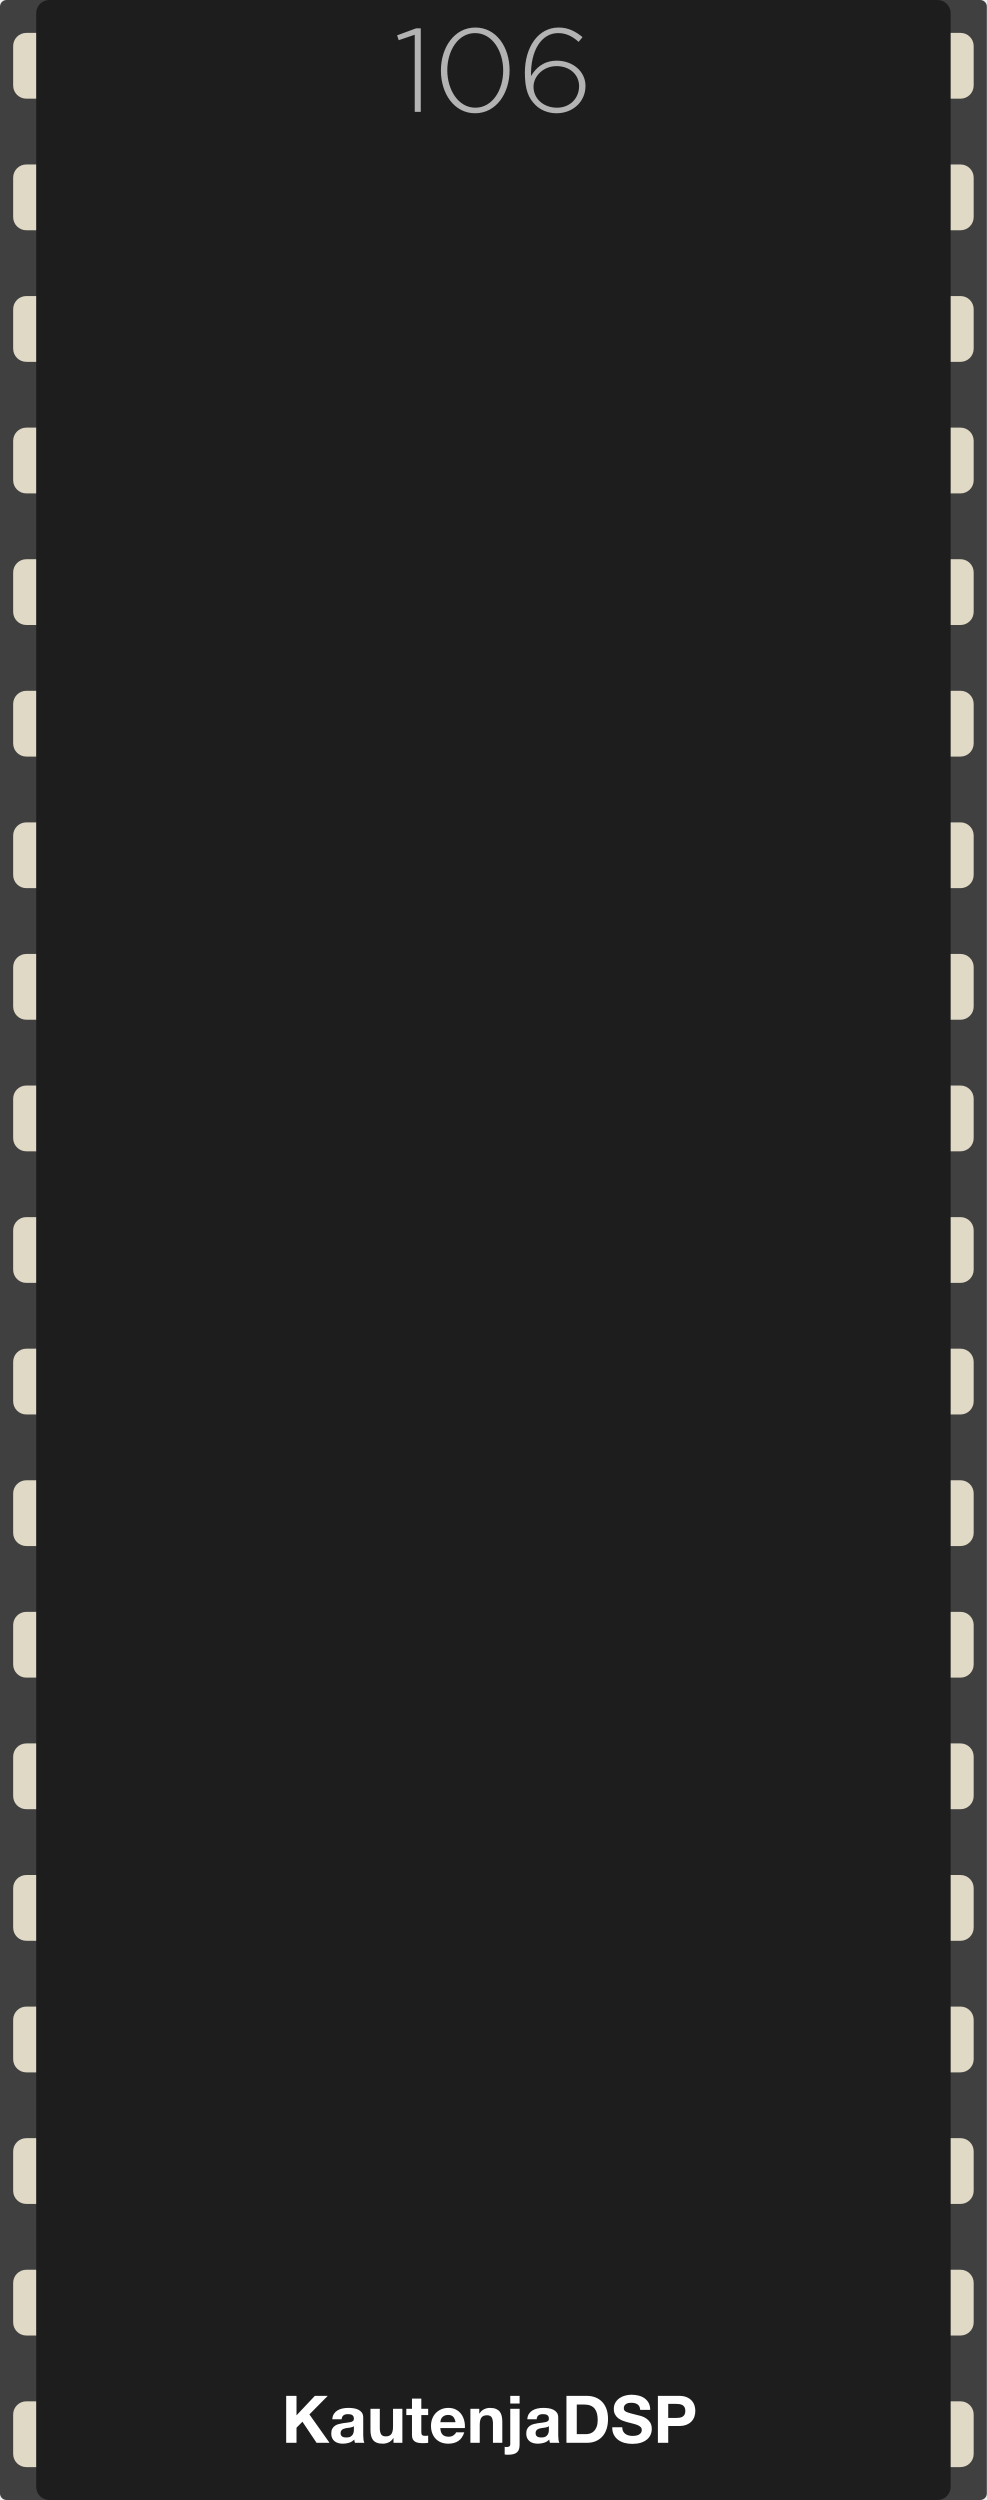
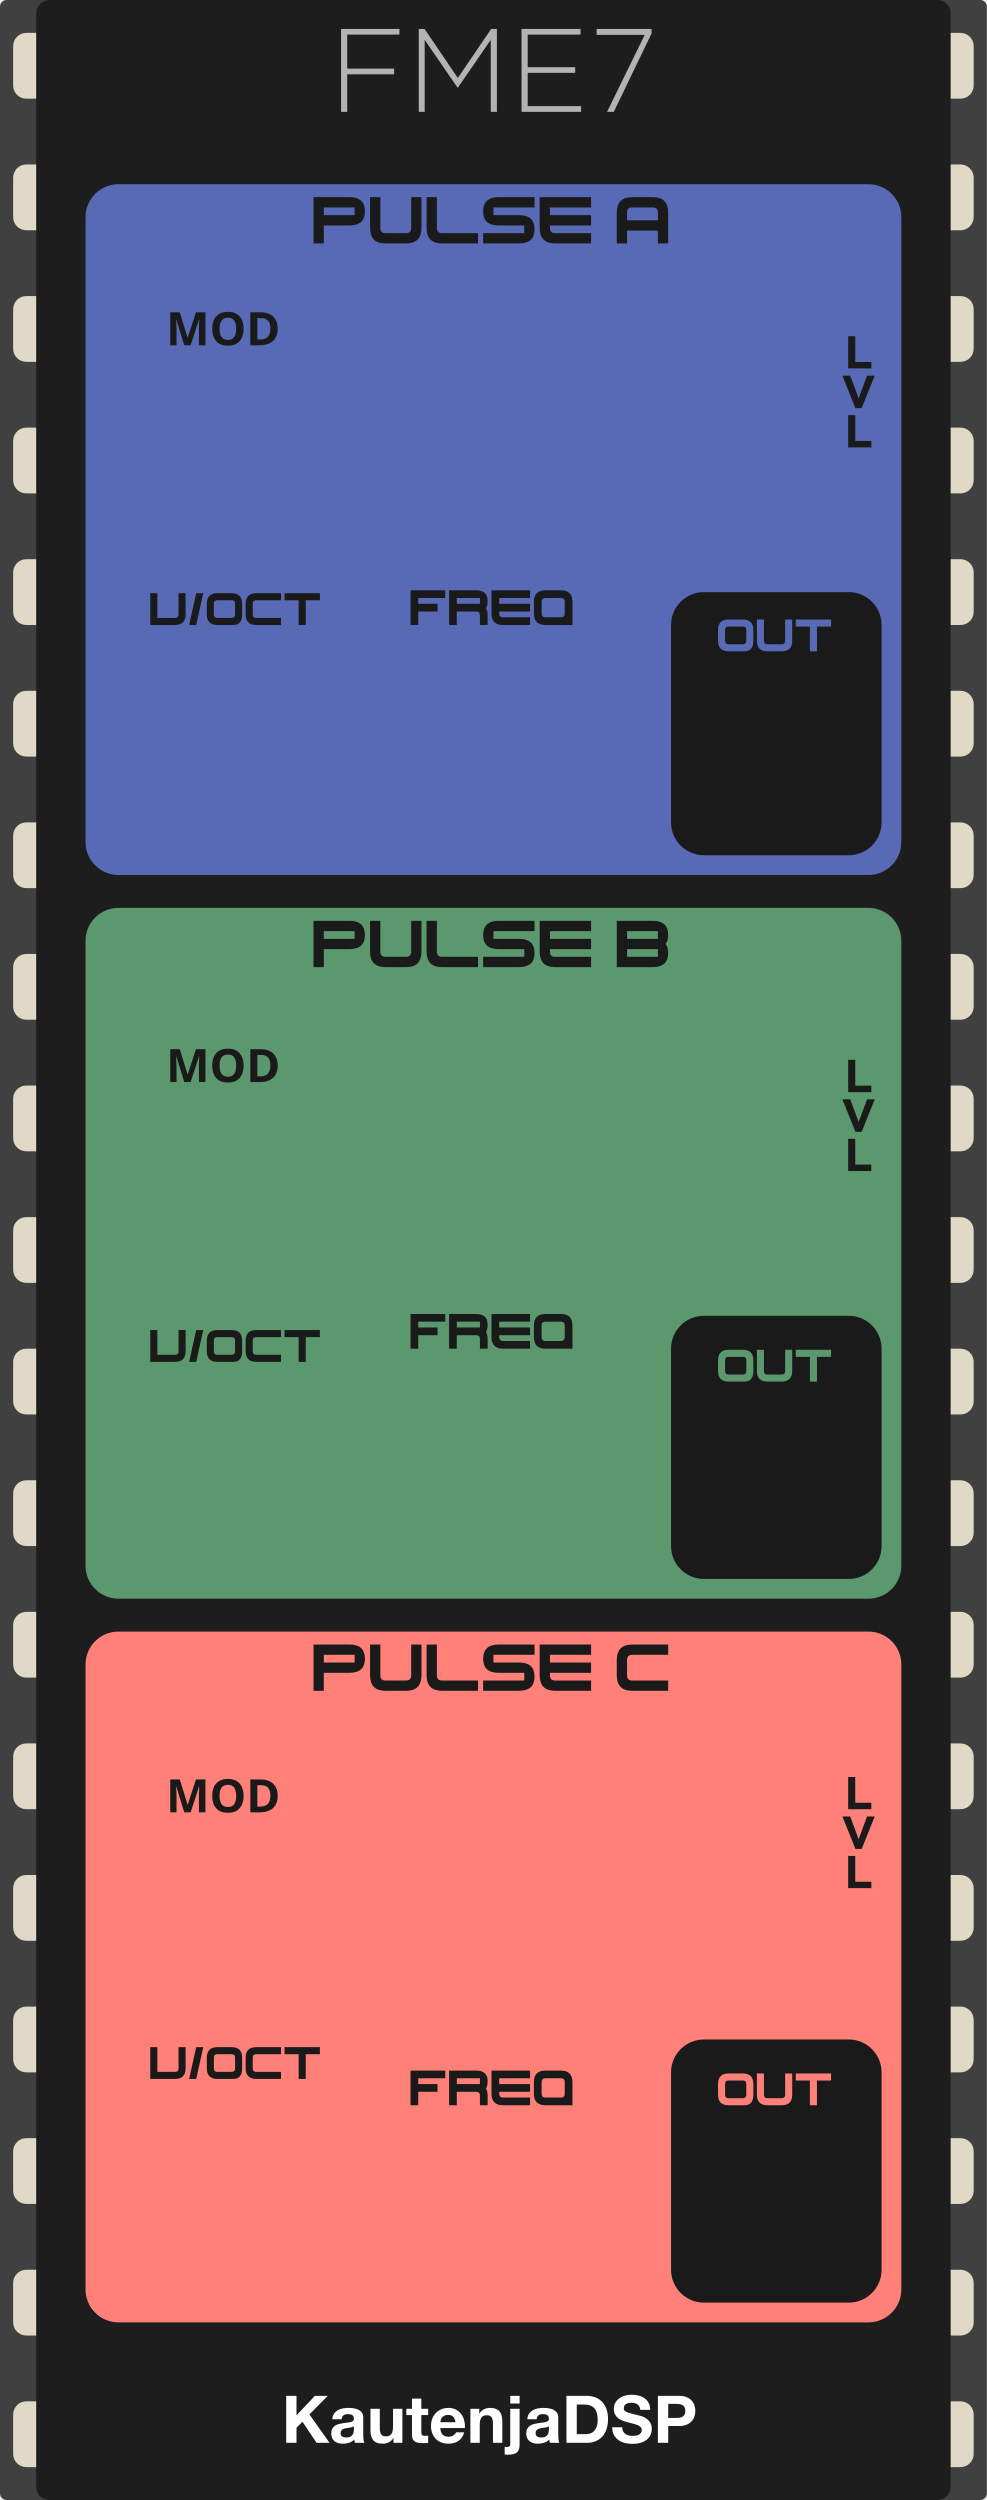
<svg xmlns="http://www.w3.org/2000/svg" width="150px" height="380px" viewBox="0 0 150 380" version="1.1">
-   <g id="106" stroke="none" stroke-width="1" fill="none" fill-rule="evenodd">
+   <g id="FME7" stroke="none" stroke-width="1" fill="none" fill-rule="evenodd">
    <g id="bg">
      <g id="ChipModule">
        <rect id="Background" fill="#404040" fill-rule="nonzero" x="0" y="0" width="150" height="380" rx="1" />
        <g id="Chip" transform="translate(0.5, 0)" fill-rule="evenodd">
          <g id="leads" stroke-width="1" transform="translate(1.5, 5)" fill="#E0D9C5">
            <rect id="Rectangle" x="0" y="0" width="146" height="10" rx="2" />
            <rect id="Rectangle-Copy" x="0" y="20" width="146" height="10" rx="2" />
            <rect id="Rectangle-Copy-3" x="0" y="40" width="146" height="10" rx="2" />
            <rect id="Rectangle-Copy-2" x="0" y="60" width="146" height="10" rx="2" />
            <rect id="Rectangle-Copy-7" x="0" y="140" width="146" height="10" rx="2" />
            <rect id="Rectangle-Copy-6" x="0" y="80" width="146" height="10" rx="2" />
            <rect id="Rectangle-Copy-5" x="0" y="100" width="146" height="10" rx="2" />
            <rect id="Rectangle-Copy-4" x="0" y="120" width="146" height="10" rx="2" />
            <rect id="Rectangle-Copy-15" x="0" y="160" width="146" height="10" rx="2" />
            <rect id="Rectangle-Copy-14" x="0" y="180" width="146" height="10" rx="2" />
            <rect id="Rectangle-Copy-13" x="0" y="200" width="146" height="10" rx="2" />
            <rect id="Rectangle-Copy-12" x="0" y="220" width="146" height="10" rx="2" />
            <rect id="Rectangle-Copy-11" x="0" y="300" width="146" height="10" rx="2" />
            <rect id="Rectangle-Copy-10" x="0" y="240" width="146" height="10" rx="2" />
            <rect id="Rectangle-Copy-9" x="0" y="260" width="146" height="10" rx="2" />
            <rect id="Rectangle-Copy-8" x="0" y="280" width="146" height="10" rx="2" />
            <rect id="Rectangle-Copy-18" x="0" y="320" width="146" height="10" rx="2" />
            <rect id="Rectangle-Copy-17" x="0" y="340" width="146" height="10" rx="2" />
            <rect id="Rectangle-Copy-16" x="0" y="360" width="146" height="10" rx="2" />
          </g>
          <rect id="cover" fill="#1D1D1D" x="5" y="0" width="139" height="380" rx="2" />
        </g>
        <g id="KautenjaDSP/bottom/white" transform="translate(43.5, 364)" fill="#FFFFFF" fill-rule="evenodd" stroke-width="1">
          <g id="Group-3">
            <path d="M-2.13162821e-14,0.17 L-2.13162821e-14,7.31 L1.57,7.31 L1.57,5.01 L2.47,4.1 L4.62,7.31 L6.59,7.31 L3.53,2.99 L6.32,0.17 L4.36,0.17 L1.57,3.13 L1.57,0.17 L-2.13162821e-14,0.17 Z M7.01,3.73 C7.03,3.397 7.113,3.12 7.26,2.9 C7.407,2.68 7.593,2.503 7.82,2.37 C8.047,2.237 8.302,2.142 8.585,2.085 C8.868,2.028 9.153,2 9.44,2 C9.7,2 9.963,2.018 10.23,2.055 C10.497,2.092 10.74,2.163 10.96,2.27 C11.18,2.377 11.36,2.525 11.5,2.715 C11.64,2.905 11.71,3.157 11.71,3.47 L11.71,6.16 C11.71,6.393 11.723,6.617 11.75,6.83 C11.777,7.043 11.823,7.203 11.89,7.31 L10.45,7.31 C10.423,7.23 10.402,7.148 10.385,7.065 C10.368,6.982 10.357,6.897 10.35,6.81 C10.123,7.043 9.857,7.207 9.55,7.3 C9.243,7.393 8.93,7.44 8.61,7.44 C8.363,7.44 8.133,7.41 7.92,7.35 C7.707,7.29 7.52,7.197 7.36,7.07 C7.2,6.943 7.075,6.783 6.985,6.59 C6.895,6.397 6.85,6.167 6.85,5.9 C6.85,5.607 6.902,5.365 7.005,5.175 C7.108,4.985 7.242,4.833 7.405,4.72 C7.568,4.607 7.755,4.522 7.965,4.465 C8.175,4.408 8.387,4.363 8.6,4.33 L8.918,4.285 L8.918,4.285 L9.23,4.25 C9.437,4.23 9.62,4.2 9.78,4.16 C9.94,4.12 10.067,4.062 10.16,3.985 C10.253,3.908 10.297,3.797 10.29,3.65 C10.29,3.497 10.265,3.375 10.215,3.285 C10.165,3.195 10.098,3.125 10.015,3.075 C9.932,3.025 9.835,2.992 9.725,2.975 C9.615,2.958 9.497,2.95 9.37,2.95 C9.09,2.95 8.87,3.01 8.71,3.13 C8.55,3.25 8.457,3.45 8.43,3.73 L7.01,3.73 Z M10.29,4.78 C10.23,4.833 10.155,4.875 10.065,4.905 C9.975,4.935 9.878,4.96 9.775,4.98 L9.616,5.008 L9.616,5.008 L9.45,5.03 C9.337,5.043 9.223,5.06 9.11,5.08 C9.003,5.1 8.898,5.127 8.795,5.16 C8.692,5.193 8.602,5.238 8.525,5.295 C8.448,5.352 8.387,5.423 8.34,5.51 C8.293,5.597 8.27,5.707 8.27,5.84 C8.27,5.967 8.293,6.073 8.34,6.16 C8.387,6.247 8.45,6.315 8.53,6.365 C8.61,6.415 8.703,6.45 8.81,6.47 C8.917,6.49 9.027,6.5 9.14,6.5 C9.42,6.5 9.637,6.453 9.79,6.36 C9.943,6.267 10.057,6.155 10.13,6.025 C10.203,5.895 10.248,5.763 10.265,5.63 L10.287,5.399 C10.289,5.366 10.29,5.337 10.29,5.31 L10.29,4.78 Z M17.66,7.31 L17.66,2.14 L16.24,2.14 L16.24,4.85 C16.24,5.377 16.153,5.755 15.98,5.985 C15.807,6.215 15.527,6.33 15.14,6.33 C14.8,6.33 14.563,6.225 14.43,6.015 C14.297,5.805 14.23,5.487 14.23,5.06 L14.23,2.14 L12.81,2.14 L12.81,5.32 C12.81,5.64 12.838,5.932 12.895,6.195 C12.952,6.458 13.05,6.682 13.19,6.865 C13.33,7.048 13.522,7.19 13.765,7.29 C14.008,7.39 14.32,7.44 14.7,7.44 C15,7.44 15.293,7.373 15.58,7.24 C15.867,7.107 16.1,6.89 16.28,6.59 L16.31,6.59 L16.31,7.31 L17.66,7.31 Z M20.54,2.14 L20.54,0.59 L19.12,0.59 L19.12,2.14 L18.26,2.14 L18.26,3.09 L19.12,3.09 L19.12,6.14 C19.12,6.4 19.163,6.61 19.25,6.77 C19.337,6.93 19.455,7.053 19.605,7.14 C19.755,7.227 19.928,7.285 20.125,7.315 C20.322,7.345 20.53,7.36 20.75,7.36 C20.89,7.36 21.033,7.357 21.18,7.35 C21.327,7.343 21.46,7.33 21.58,7.31 L21.58,6.21 C21.513,6.223 21.443,6.233 21.37,6.24 C21.297,6.247 21.22,6.25 21.14,6.25 C20.9,6.25 20.74,6.21 20.66,6.13 C20.58,6.05 20.54,5.89 20.54,5.65 L20.54,3.09 L21.58,3.09 L21.58,2.14 L20.54,2.14 Z M25.74,4.17 L23.43,4.17 C23.437,4.07 23.458,3.957 23.495,3.83 C23.532,3.703 23.595,3.583 23.685,3.47 C23.775,3.357 23.895,3.262 24.045,3.185 C24.195,3.108 24.383,3.07 24.61,3.07 C24.957,3.07 25.215,3.163 25.385,3.35 C25.555,3.537 25.673,3.81 25.74,4.17 Z M23.43,5.07 L27.16,5.07 C27.187,4.67 27.153,4.287 27.06,3.92 C26.967,3.553 26.815,3.227 26.605,2.94 C26.395,2.653 26.127,2.425 25.8,2.255 C25.473,2.085 25.09,2 24.65,2 C24.257,2 23.898,2.07 23.575,2.21 C23.252,2.35 22.973,2.542 22.74,2.785 C22.507,3.028 22.327,3.317 22.2,3.65 C22.073,3.983 22.01,4.343 22.01,4.73 C22.01,5.13 22.072,5.497 22.195,5.83 C22.318,6.163 22.493,6.45 22.72,6.69 C22.947,6.93 23.223,7.115 23.55,7.245 C23.877,7.375 24.243,7.44 24.65,7.44 C25.237,7.44 25.737,7.307 26.15,7.04 C26.563,6.773 26.87,6.33 27.07,5.71 L25.82,5.71 C25.773,5.87 25.647,6.022 25.44,6.165 C25.233,6.308 24.987,6.38 24.7,6.38 C24.3,6.38 23.993,6.277 23.78,6.07 C23.567,5.863 23.45,5.53 23.43,5.07 Z M28,2.14 L28,7.31 L29.42,7.31 L29.42,4.6 C29.42,4.073 29.507,3.695 29.68,3.465 C29.853,3.235 30.133,3.12 30.52,3.12 C30.86,3.12 31.097,3.225 31.23,3.435 C31.363,3.645 31.43,3.963 31.43,4.39 L31.43,7.31 L32.85,7.31 L32.85,4.13 C32.85,3.81 32.822,3.518 32.765,3.255 C32.708,2.992 32.61,2.768 32.47,2.585 C32.33,2.402 32.138,2.258 31.895,2.155 C31.652,2.052 31.34,2 30.96,2 C30.66,2 30.367,2.068 30.08,2.205 C29.793,2.342 29.56,2.56 29.38,2.86 L29.35,2.86 L29.35,2.14 L28,2.14 Z M35.48,1.34 L35.48,0.17 L34.06,0.17 L34.06,1.34 L35.48,1.34 Z M33.21,7.91 L33.21,9.08 C33.343,9.107 33.493,9.12 33.66,9.12 C34.02,9.12 34.317,9.088 34.55,9.025 C34.783,8.962 34.968,8.865 35.105,8.735 C35.242,8.605 35.338,8.443 35.395,8.25 C35.452,8.057 35.48,7.827 35.48,7.56 L35.48,2.14 L34.06,2.14 L34.06,7.49 C34.06,7.683 34.005,7.808 33.895,7.865 C33.785,7.922 33.657,7.95 33.51,7.95 C33.383,7.95 33.283,7.937 33.21,7.91 Z M36.65,3.73 C36.67,3.397 36.753,3.12 36.9,2.9 C37.047,2.68 37.233,2.503 37.46,2.37 C37.687,2.237 37.942,2.142 38.225,2.085 C38.508,2.028 38.793,2 39.08,2 C39.34,2 39.603,2.018 39.87,2.055 C40.137,2.092 40.38,2.163 40.6,2.27 C40.82,2.377 41,2.525 41.14,2.715 C41.28,2.905 41.35,3.157 41.35,3.47 L41.35,6.16 C41.35,6.393 41.363,6.617 41.39,6.83 C41.417,7.043 41.463,7.203 41.53,7.31 L40.09,7.31 C40.063,7.23 40.042,7.148 40.025,7.065 C40.008,6.982 39.997,6.897 39.99,6.81 C39.763,7.043 39.497,7.207 39.19,7.3 C38.883,7.393 38.57,7.44 38.25,7.44 C38.003,7.44 37.773,7.41 37.56,7.35 C37.347,7.29 37.16,7.197 37,7.07 C36.84,6.943 36.715,6.783 36.625,6.59 C36.535,6.397 36.49,6.167 36.49,5.9 C36.49,5.607 36.542,5.365 36.645,5.175 C36.748,4.985 36.882,4.833 37.045,4.72 C37.208,4.607 37.395,4.522 37.605,4.465 C37.815,4.408 38.027,4.363 38.24,4.33 C38.453,4.297 38.663,4.27 38.87,4.25 C39.077,4.23 39.26,4.2 39.42,4.16 C39.58,4.12 39.707,4.062 39.8,3.985 C39.893,3.908 39.937,3.797 39.93,3.65 C39.93,3.497 39.905,3.375 39.855,3.285 C39.805,3.195 39.738,3.125 39.655,3.075 C39.572,3.025 39.475,2.992 39.365,2.975 C39.255,2.958 39.137,2.95 39.01,2.95 C38.73,2.95 38.51,3.01 38.35,3.13 C38.19,3.25 38.097,3.45 38.07,3.73 L36.65,3.73 Z M39.93,4.78 C39.87,4.833 39.795,4.875 39.705,4.905 C39.615,4.935 39.518,4.96 39.415,4.98 L39.256,5.008 L39.256,5.008 L39.09,5.03 C38.977,5.043 38.863,5.06 38.75,5.08 C38.643,5.1 38.538,5.127 38.435,5.16 C38.332,5.193 38.242,5.238 38.165,5.295 C38.088,5.352 38.027,5.423 37.98,5.51 C37.933,5.597 37.91,5.707 37.91,5.84 C37.91,5.967 37.933,6.073 37.98,6.16 C38.027,6.247 38.09,6.315 38.17,6.365 C38.25,6.415 38.343,6.45 38.45,6.47 C38.557,6.49 38.667,6.5 38.78,6.5 C39.06,6.5 39.277,6.453 39.43,6.36 C39.583,6.267 39.697,6.155 39.77,6.025 C39.843,5.895 39.888,5.763 39.905,5.63 L39.927,5.399 C39.929,5.366 39.93,5.337 39.93,5.31 L39.93,4.78 Z M44.17,5.99 L44.17,1.49 L45.29,1.49 C45.677,1.49 46.002,1.545 46.265,1.655 C46.528,1.765 46.74,1.923 46.9,2.13 C47.06,2.337 47.175,2.585 47.245,2.875 C47.315,3.165 47.35,3.49 47.35,3.85 C47.35,4.243 47.3,4.577 47.2,4.85 C47.1,5.123 46.967,5.345 46.8,5.515 C46.633,5.685 46.443,5.807 46.23,5.88 C46.017,5.953 45.797,5.99 45.57,5.99 L44.17,5.99 Z M42.6,0.17 L42.6,7.31 L45.68,7.31 C46.227,7.31 46.702,7.218 47.105,7.035 C47.508,6.852 47.845,6.6 48.115,6.28 C48.385,5.96 48.587,5.58 48.72,5.14 C48.853,4.7 48.92,4.22 48.92,3.7 C48.92,3.107 48.838,2.59 48.675,2.15 C48.512,1.71 48.285,1.343 47.995,1.05 C47.705,0.757 47.362,0.537 46.965,0.39 C46.568,0.243 46.14,0.17 45.68,0.17 L42.6,0.17 Z M51.08,4.94 L49.56,4.94 C49.553,5.38 49.633,5.76 49.8,6.08 C49.967,6.4 50.192,6.663 50.475,6.87 C50.758,7.077 51.085,7.228 51.455,7.325 C51.825,7.422 52.207,7.47 52.6,7.47 C53.087,7.47 53.515,7.413 53.885,7.3 C54.255,7.187 54.565,7.028 54.815,6.825 C55.065,6.622 55.253,6.38 55.38,6.1 C55.507,5.82 55.57,5.517 55.57,5.19 C55.57,4.79 55.485,4.462 55.315,4.205 C55.145,3.948 54.943,3.743 54.71,3.59 C54.477,3.437 54.242,3.325 54.005,3.255 L53.746,3.181 C53.629,3.15 53.53,3.126 53.45,3.11 L52.365,2.83 L52.365,2.83 C52.088,2.757 51.872,2.683 51.715,2.61 C51.558,2.537 51.453,2.457 51.4,2.37 C51.347,2.283 51.32,2.17 51.32,2.03 C51.32,1.877 51.353,1.75 51.42,1.65 C51.487,1.55 51.572,1.467 51.675,1.4 C51.778,1.333 51.893,1.287 52.02,1.26 C52.147,1.233 52.273,1.22 52.4,1.22 C52.593,1.22 52.772,1.237 52.935,1.27 C53.098,1.303 53.243,1.36 53.37,1.44 C53.497,1.52 53.598,1.63 53.675,1.77 C53.752,1.91 53.797,2.087 53.81,2.3 L55.33,2.3 C55.33,1.887 55.252,1.535 55.095,1.245 C54.938,0.955 54.727,0.717 54.46,0.53 C54.193,0.343 53.888,0.208 53.545,0.125 C53.202,0.042 52.843,0 52.47,0 C52.15,0 51.83,0.043 51.51,0.13 C51.19,0.217 50.903,0.35 50.65,0.53 C50.397,0.71 50.192,0.935 50.035,1.205 C49.878,1.475 49.8,1.793 49.8,2.16 C49.8,2.487 49.862,2.765 49.985,2.995 C50.108,3.225 50.27,3.417 50.47,3.57 C50.67,3.723 50.897,3.848 51.15,3.945 C51.319,4.009 51.491,4.067 51.666,4.118 L51.93,4.19 C52.19,4.263 52.447,4.33 52.7,4.39 C52.953,4.45 53.18,4.52 53.38,4.6 C53.58,4.68 53.742,4.78 53.865,4.9 C53.988,5.02 54.05,5.177 54.05,5.37 C54.05,5.55 54.003,5.698 53.91,5.815 C53.817,5.932 53.7,6.023 53.56,6.09 C53.42,6.157 53.27,6.202 53.11,6.225 C52.95,6.248 52.8,6.26 52.66,6.26 C52.453,6.26 52.253,6.235 52.06,6.185 C51.867,6.135 51.698,6.058 51.555,5.955 C51.412,5.852 51.297,5.717 51.21,5.55 C51.123,5.383 51.08,5.18 51.08,4.94 Z" id="KautenjaDSP" fill-rule="nonzero" />
            <path d="M59.72,0.17 C60.167,0.17 60.547,0.235 60.86,0.365 C61.173,0.495 61.428,0.667 61.625,0.88 C61.822,1.093 61.965,1.337 62.055,1.61 C62.145,1.883 62.19,2.167 62.19,2.46 C62.19,2.747 62.145,3.028 62.055,3.305 C61.965,3.582 61.822,3.827 61.625,4.04 C61.428,4.253 61.173,4.425 60.86,4.555 C60.547,4.685 60.167,4.75 59.72,4.75 L58.07,4.75 L58.07,7.31 L56.5,7.31 L56.5,0.17 L59.72,0.17 Z M59.29,1.39 L58.07,1.39 L58.07,3.53 L59.29,3.53 C59.47,3.53 59.643,3.517 59.81,3.49 C59.977,3.463 60.123,3.412 60.25,3.335 C60.377,3.258 60.478,3.15 60.555,3.01 C60.632,2.87 60.67,2.687 60.67,2.46 C60.67,2.233 60.632,2.05 60.555,1.91 C60.478,1.77 60.377,1.662 60.25,1.585 C60.123,1.508 59.977,1.457 59.81,1.43 C59.643,1.403 59.47,1.39 59.29,1.39 L59.29,1.39 Z" id="Combined-Shape" fill-rule="nonzero" />
          </g>
        </g>
      </g>
-       <g id="Header" transform="translate(0.5, 2)" fill="#B3B3B3" fill-rule="nonzero">
-         <path d="M59.857,3.372 L60.109,4.11 L62.539,3.282 L62.539,15 L63.457,15 L63.457,2.31 L62.737,2.31 L59.857,3.372 Z M76.957,8.682 C76.957,5.19 74.959,2.184 71.755,2.184 C68.551,2.184 66.517,5.226 66.517,8.718 C66.517,12.21 68.515,15.216 71.719,15.216 C74.923,15.216 76.957,12.174 76.957,8.682 Z M75.985,8.718 C75.985,11.67 74.365,14.37 71.755,14.37 C69.145,14.37 67.489,11.634 67.489,8.682 C67.489,5.73 69.109,3.03 71.719,3.03 C74.329,3.03 75.985,5.766 75.985,8.718 Z M88.045,3.642 C86.947,2.742 85.849,2.184 84.409,2.184 C81.277,2.184 79.279,5.208 79.279,9.024 C79.279,11.652 79.837,12.912 80.881,13.956 C81.637,14.712 82.789,15.216 84.085,15.216 C86.569,15.216 88.495,13.47 88.495,11.058 C88.495,8.79 86.479,7.224 84.157,7.224 C82.105,7.224 80.935,8.34 80.215,9.564 C80.125,5.712 81.781,3.03 84.337,3.03 C85.525,3.03 86.479,3.498 87.451,4.362 L88.045,3.642 Z M87.523,11.094 C87.523,12.894 86.191,14.37 84.157,14.37 C82.123,14.37 80.593,13.002 80.593,11.184 C80.593,9.618 82.033,8.052 84.103,8.052 C86.101,8.052 87.523,9.348 87.523,11.094 Z" id="106" />
+       <g id="Header" transform="translate(0, 2)" fill="#B3B3B3" fill-rule="nonzero">
+         <path d="M60.717,3.264 L60.717,2.4 L51.843,2.4 L51.843,15 L52.779,15 L52.779,9.294 L59.907,9.294 L59.907,8.43 L52.779,8.43 L52.779,3.264 L60.717,3.264 Z M75.531,15 L75.531,2.4 L74.649,2.4 L69.591,9.852 L64.533,2.4 L63.651,2.4 L63.651,15 L64.551,15 L64.551,4.056 L69.537,11.31 L69.609,11.31 L74.595,4.056 L74.595,15 L75.531,15 Z M88.329,15 L88.329,14.136 L80.211,14.136 L80.211,9.078 L87.429,9.078 L87.429,8.214 L80.211,8.214 L80.211,3.264 L88.239,3.264 L88.239,2.4 L79.275,2.4 L79.275,15 L88.329,15 Z M90.687,3.3 L90.687,2.4 L99.039,2.4 L99.039,3.084 L93.297,15 L92.271,15 L97.995,3.3 L90.687,3.3 Z" id="FME7" />
+       </g>
+     </g>
+     <g id="Pulse-C" transform="translate(13, 248)">
+       <rect id="bg" fill="#FF8079" x="0" y="2.84217094e-14" width="124" height="105" rx="5" />
+       <g id="Out" transform="translate(89, 62)">
+         <rect id="Rectangle" fill="#1A1A1A" x="0" y="0" width="32" height="40" rx="5" />
+         <path d="M8.749,10 C7.675,10 7.138,9.463 7.138,8.389 L7.138,6.777 C7.138,5.703 7.675,5.166 8.749,5.166 L10.897,5.166 C11.972,5.166 12.509,5.703 12.509,6.777 L12.509,8.389 C12.509,9.463 12.061,10 11.166,10 L8.749,10 Z M8.212,8.389 C8.212,8.747 8.391,8.926 8.749,8.926 L10.897,8.926 C11.256,8.926 11.435,8.747 11.435,8.389 L11.435,6.777 C11.435,6.419 11.256,6.24 10.897,6.24 L8.749,6.24 C8.391,6.24 8.212,6.419 8.212,6.777 L8.212,8.389 Z M13.046,5.166 L13.046,8.389 C13.046,9.463 13.583,10 14.657,10 L16.806,10 C17.88,10 18.417,9.463 18.417,8.389 L18.417,5.166 L17.343,5.166 L17.343,8.389 C17.343,8.747 17.164,8.926 16.806,8.926 L14.657,8.926 C14.299,8.926 14.12,8.747 14.12,8.389 L14.12,5.166 L13.046,5.166 Z M18.954,5.166 L24.325,5.166 L24.325,6.24 L22.177,6.24 L22.177,10 L21.103,10 L21.103,6.24 L18.954,6.24 L18.954,5.166 Z" id="OUT" fill="#FF8079" fill-rule="nonzero" />
+       </g>
+       <g id="Lvl" transform="translate(88, 7)" fill="#1A1A1A" fill-rule="nonzero">
+         <path d="M31.442,20 L31.442,19.02 L29,19.02 L29,15.1 L27.922,15.1 L27.922,20 L31.442,20 Z M31.957,21.1 L30.795,21.1 L29.514,24.551 L28.233,21.1 L27.043,21.1 L29.024,26.035 L29.976,26.035 L31.957,21.1 Z M31.442,32 L27.922,32 L27.922,27.1 L29,27.1 L29,31.02 L31.442,31.02 L31.442,32 Z" id="LVL" />
+       </g>
+       <g id="Freq" transform="translate(0, 18)" fill="#1A1A1A" fill-rule="nonzero">
+         <path d="M49.402,54 L49.402,48.727 L54.676,48.727 L54.676,49.898 L50.574,49.898 L50.574,50.777 L53.504,50.777 L53.504,51.949 L50.574,51.949 L50.574,54 L49.402,54 Z M56.434,50.777 L59.949,50.777 L59.949,49.898 L56.434,49.898 L56.434,50.777 Z M56.434,51.949 L56.434,54 L55.262,54 L55.262,48.727 L59.363,48.727 C60.535,48.727 61.121,49.262 61.121,50.332 C61.121,50.84 61.037,51.213 60.869,51.451 C61.037,51.729 61.121,52.09 61.121,52.535 L61.121,54 L59.949,54 L59.949,52.535 C59.949,52.145 59.754,51.949 59.363,51.949 L56.434,51.949 Z M67.566,54 L63.465,54 C62.293,54 61.707,53.414 61.707,52.242 L61.707,48.727 L67.566,48.727 L67.566,49.898 L62.879,49.898 L62.879,50.777 L67.566,50.777 L67.566,51.949 L62.879,51.949 L62.879,52.242 C62.879,52.633 63.074,52.828 63.465,52.828 L67.566,52.828 L67.566,54 Z M72.254,52.828 C72.645,52.828 72.84,52.633 72.84,52.242 L72.84,50.484 C72.84,50.094 72.645,49.898 72.254,49.898 L69.91,49.898 C69.52,49.898 69.324,50.094 69.324,50.484 L69.324,52.242 C69.324,52.633 69.52,52.828 69.91,52.828 L72.254,52.828 Z M69.91,54 C68.738,54 68.152,53.414 68.152,52.242 L68.152,50.484 C68.152,49.312 68.738,48.727 69.91,48.727 L72.254,48.727 C73.426,48.727 74.012,49.312 74.012,50.484 L74.012,54 L69.91,54 Z" id="FREQ" />
+       </g>
+       <g id="VOCT" transform="translate(7, 57)" fill="#1A1A1A" fill-rule="nonzero">
+         <path d="M2.841,6.166 L2.841,11 L6.601,11 C7.675,11 8.212,10.463 8.212,9.389 L8.212,6.166 L7.138,6.166 L7.138,9.389 C7.138,9.747 6.959,9.926 6.601,9.926 L3.915,9.926 L3.915,6.166 L2.841,6.166 Z M8.749,11 L9.823,6.166 L10.897,6.166 L9.823,11 L8.749,11 Z M13.046,11 C11.972,11 11.435,10.463 11.435,9.389 L11.435,7.777 C11.435,6.703 11.972,6.166 13.046,6.166 L15.194,6.166 C16.269,6.166 16.806,6.703 16.806,7.777 L16.806,9.389 C16.806,10.463 16.358,11 15.463,11 L13.046,11 Z M12.509,9.389 C12.509,9.747 12.688,9.926 13.046,9.926 L15.194,9.926 C15.552,9.926 15.731,9.747 15.731,9.389 L15.731,7.777 C15.731,7.419 15.552,7.24 15.194,7.24 L13.046,7.24 C12.688,7.24 12.509,7.419 12.509,7.777 L12.509,9.389 Z M22.714,11 L18.954,11 C17.88,11 17.343,10.463 17.343,9.389 L17.343,7.777 C17.343,6.703 17.88,6.166 18.954,6.166 L22.714,6.166 L22.714,7.24 L18.954,7.24 C18.596,7.24 18.417,7.419 18.417,7.777 L18.417,9.389 C18.417,9.747 18.596,9.926 18.954,9.926 L22.714,9.926 L22.714,11 Z M23.251,6.166 L28.622,6.166 L28.622,7.24 L26.474,7.24 L26.474,11 L25.399,11 L25.399,7.24 L23.251,7.24 L23.251,6.166 Z" id="V/OCT" />
+       </g>
+       <g id="Mod" transform="translate(8, 21)" fill="#1A1A1A" font-family="Gotham-Bold, Gotham" font-size="7" font-weight="bold" line-spacing="6">
+         <text id="MOD">
+           <tspan x="4.253" y="6.476">MOD</tspan>
+         </text>
+       </g>
+       <g id="Header" fill="#1A1A1A" fill-rule="nonzero">
+         <path d="M34.656,9 L34.656,1.969 L40.125,1.969 C41.688,1.969 42.469,2.687 42.469,4.125 C42.469,5.552 41.688,6.266 40.125,6.266 L36.219,6.266 L36.219,9 L34.656,9 Z M40.906,4.703 L40.906,3.531 L36.219,3.531 L36.219,4.703 L40.906,4.703 Z M43.25,1.969 L43.25,6.656 C43.25,8.219 44.031,9 45.594,9 L48.719,9 C50.281,9 51.062,8.219 51.062,6.656 L51.062,1.969 L49.5,1.969 L49.5,6.656 C49.5,7.177 49.24,7.438 48.719,7.438 L45.594,7.438 C45.073,7.438 44.812,7.177 44.812,6.656 L44.812,1.969 L43.25,1.969 Z M51.844,1.969 L51.844,6.656 C51.844,8.219 52.625,9 54.188,9 L59.656,9 L59.656,7.438 L54.188,7.438 C53.667,7.438 53.406,7.177 53.406,6.656 L53.406,1.969 L51.844,1.969 Z M60.438,9 L65.906,9 C67.469,9 68.25,8.284 68.25,6.852 C68.25,5.419 67.469,4.703 65.906,4.703 L62,4.703 L62,3.531 L68.25,3.531 L68.25,1.969 L62.781,1.969 C61.219,1.969 60.438,2.695 60.438,4.148 C60.438,5.56 61.219,6.266 62.781,6.266 L66.688,6.266 L66.688,7.438 L60.438,7.438 L60.438,9 Z M76.844,9 L71.375,9 C69.812,9 69.031,8.219 69.031,6.656 L69.031,1.969 L76.844,1.969 L76.844,3.531 L70.594,3.531 L70.594,4.703 L76.844,4.703 L76.844,6.266 L70.594,6.266 L70.594,6.656 C70.594,7.177 70.854,7.438 71.375,7.438 L76.844,7.438 L76.844,9 Z M88.562,9 L83.094,9 C81.531,9 80.75,8.219 80.75,6.656 L80.75,4.312 C80.75,2.75 81.531,1.969 83.094,1.969 L88.562,1.969 L88.562,3.531 L83.094,3.531 C82.573,3.531 82.312,3.792 82.312,4.312 L82.312,6.656 C82.312,7.177 82.573,7.438 83.094,7.438 L88.562,7.438 L88.562,9 Z" id="PULSEC" />
+       </g>
+     </g>
+     <g id="Pulse-B" transform="translate(13, 138)">
+       <rect id="bg" fill="#5B986E" x="0" y="-2.84217094e-14" width="124" height="105" rx="5" />
+       <g id="Out" transform="translate(89, 62)">
+         <rect id="Rectangle" fill="#1A1A1A" x="0" y="0" width="32" height="40" rx="5" />
+         <path d="M8.749,10 C7.675,10 7.138,9.463 7.138,8.389 L7.138,6.777 C7.138,5.703 7.675,5.166 8.749,5.166 L10.897,5.166 C11.972,5.166 12.509,5.703 12.509,6.777 L12.509,8.389 C12.509,9.463 12.061,10 11.166,10 L8.749,10 Z M8.212,8.389 C8.212,8.747 8.391,8.926 8.749,8.926 L10.897,8.926 C11.256,8.926 11.435,8.747 11.435,8.389 L11.435,6.777 C11.435,6.419 11.256,6.24 10.897,6.24 L8.749,6.24 C8.391,6.24 8.212,6.419 8.212,6.777 L8.212,8.389 Z M13.046,5.166 L13.046,8.389 C13.046,9.463 13.583,10 14.657,10 L16.806,10 C17.88,10 18.417,9.463 18.417,8.389 L18.417,5.166 L17.343,5.166 L17.343,8.389 C17.343,8.747 17.164,8.926 16.806,8.926 L14.657,8.926 C14.299,8.926 14.12,8.747 14.12,8.389 L14.12,5.166 L13.046,5.166 Z M18.954,5.166 L24.325,5.166 L24.325,6.24 L22.177,6.24 L22.177,10 L21.103,10 L21.103,6.24 L18.954,6.24 L18.954,5.166 Z" id="OUT" fill="#5B986E" fill-rule="nonzero" />
+       </g>
+       <g id="Lvl" transform="translate(88, 8)" fill="#1A1A1A" fill-rule="nonzero">
+         <path d="M31.442,20 L31.442,19.02 L29,19.02 L29,15.1 L27.922,15.1 L27.922,20 L31.442,20 Z M31.957,21.1 L30.795,21.1 L29.514,24.551 L28.233,21.1 L27.043,21.1 L29.024,26.035 L29.976,26.035 L31.957,21.1 Z M31.442,32 L27.922,32 L27.922,27.1 L29,27.1 L29,31.02 L31.442,31.02 L31.442,32 Z" id="LVL" />
+       </g>
+       <g id="Freq" transform="translate(0, 13)" fill="#1A1A1A" fill-rule="nonzero">
+         <path d="M49.402,54 L49.402,48.727 L54.676,48.727 L54.676,49.898 L50.574,49.898 L50.574,50.777 L53.504,50.777 L53.504,51.949 L50.574,51.949 L50.574,54 L49.402,54 Z M56.434,50.777 L59.949,50.777 L59.949,49.898 L56.434,49.898 L56.434,50.777 Z M56.434,51.949 L56.434,54 L55.262,54 L55.262,48.727 L59.363,48.727 C60.535,48.727 61.121,49.262 61.121,50.332 C61.121,50.84 61.037,51.213 60.869,51.451 C61.037,51.729 61.121,52.09 61.121,52.535 L61.121,54 L59.949,54 L59.949,52.535 C59.949,52.145 59.754,51.949 59.363,51.949 L56.434,51.949 Z M67.566,54 L63.465,54 C62.293,54 61.707,53.414 61.707,52.242 L61.707,48.727 L67.566,48.727 L67.566,49.898 L62.879,49.898 L62.879,50.777 L67.566,50.777 L67.566,51.949 L62.879,51.949 L62.879,52.242 C62.879,52.633 63.074,52.828 63.465,52.828 L67.566,52.828 L67.566,54 Z M72.254,52.828 C72.645,52.828 72.84,52.633 72.84,52.242 L72.84,50.484 C72.84,50.094 72.645,49.898 72.254,49.898 L69.91,49.898 C69.52,49.898 69.324,50.094 69.324,50.484 L69.324,52.242 C69.324,52.633 69.52,52.828 69.91,52.828 L72.254,52.828 Z M69.91,54 C68.738,54 68.152,53.414 68.152,52.242 L68.152,50.484 C68.152,49.312 68.738,48.727 69.91,48.727 L72.254,48.727 C73.426,48.727 74.012,49.312 74.012,50.484 L74.012,54 L69.91,54 Z" id="FREQ" />
+       </g>
+       <g id="VOCT" transform="translate(7, 58)" fill="#1A1A1A" fill-rule="nonzero">
+         <path d="M2.841,6.166 L2.841,11 L6.601,11 C7.675,11 8.212,10.463 8.212,9.389 L8.212,6.166 L7.138,6.166 L7.138,9.389 C7.138,9.747 6.959,9.926 6.601,9.926 L3.915,9.926 L3.915,6.166 L2.841,6.166 Z M8.749,11 L9.823,6.166 L10.897,6.166 L9.823,11 L8.749,11 Z M13.046,11 C11.972,11 11.435,10.463 11.435,9.389 L11.435,7.777 C11.435,6.703 11.972,6.166 13.046,6.166 L15.194,6.166 C16.269,6.166 16.806,6.703 16.806,7.777 L16.806,9.389 C16.806,10.463 16.358,11 15.463,11 L13.046,11 Z M12.509,9.389 C12.509,9.747 12.688,9.926 13.046,9.926 L15.194,9.926 C15.552,9.926 15.731,9.747 15.731,9.389 L15.731,7.777 C15.731,7.419 15.552,7.24 15.194,7.24 L13.046,7.24 C12.688,7.24 12.509,7.419 12.509,7.777 L12.509,9.389 Z M22.714,11 L18.954,11 C17.88,11 17.343,10.463 17.343,9.389 L17.343,7.777 C17.343,6.703 17.88,6.166 18.954,6.166 L22.714,6.166 L22.714,7.24 L18.954,7.24 C18.596,7.24 18.417,7.419 18.417,7.777 L18.417,9.389 C18.417,9.747 18.596,9.926 18.954,9.926 L22.714,9.926 L22.714,11 Z M23.251,6.166 L28.622,6.166 L28.622,7.24 L26.474,7.24 L26.474,11 L25.399,11 L25.399,7.24 L23.251,7.24 L23.251,6.166 Z" id="V/OCT" />
+       </g>
+       <g id="Mod" transform="translate(8, 20)" fill="#1A1A1A" font-family="Gotham-Bold, Gotham" font-size="7" font-weight="bold" line-spacing="6">
+         <text id="MOD">
+           <tspan x="4.253" y="6.476">MOD</tspan>
+         </text>
+       </g>
+       <g id="Header" fill="#1A1A1A" fill-rule="nonzero">
+         <path d="M34.656,9 L34.656,1.969 L40.125,1.969 C41.688,1.969 42.469,2.687 42.469,4.125 C42.469,5.552 41.688,6.266 40.125,6.266 L36.219,6.266 L36.219,9 L34.656,9 Z M40.906,4.703 L40.906,3.531 L36.219,3.531 L36.219,4.703 L40.906,4.703 Z M43.25,1.969 L43.25,6.656 C43.25,8.219 44.031,9 45.594,9 L48.719,9 C50.281,9 51.062,8.219 51.062,6.656 L51.062,1.969 L49.5,1.969 L49.5,6.656 C49.5,7.177 49.24,7.438 48.719,7.438 L45.594,7.438 C45.073,7.438 44.812,7.177 44.812,6.656 L44.812,1.969 L43.25,1.969 Z M51.844,1.969 L51.844,6.656 C51.844,8.219 52.625,9 54.188,9 L59.656,9 L59.656,7.438 L54.188,7.438 C53.667,7.438 53.406,7.177 53.406,6.656 L53.406,1.969 L51.844,1.969 Z M60.438,9 L65.906,9 C67.469,9 68.25,8.284 68.25,6.852 C68.25,5.419 67.469,4.703 65.906,4.703 L62,4.703 L62,3.531 L68.25,3.531 L68.25,1.969 L62.781,1.969 C61.219,1.969 60.438,2.695 60.438,4.148 C60.438,5.56 61.219,6.266 62.781,6.266 L66.688,6.266 L66.688,7.438 L60.438,7.438 L60.438,9 Z M76.844,9 L71.375,9 C69.812,9 69.031,8.219 69.031,6.656 L69.031,1.969 L76.844,1.969 L76.844,3.531 L70.594,3.531 L70.594,4.703 L76.844,4.703 L76.844,6.266 L70.594,6.266 L70.594,6.656 C70.594,7.177 70.854,7.438 71.375,7.438 L76.844,7.438 L76.844,9 Z M82.312,4.703 L87,4.703 L87,3.531 L82.312,3.531 L82.312,4.703 Z M82.312,7.438 L87,7.438 L87,6.266 L82.312,6.266 L82.312,7.438 Z M80.75,9 L80.75,1.969 L86.219,1.969 C87.781,1.969 88.562,2.677 88.562,4.094 C88.562,4.672 88.438,5.135 88.188,5.484 C88.438,5.828 88.562,6.289 88.562,6.867 C88.562,8.289 87.781,9 86.219,9 L80.75,9 Z" id="PULSEB" />
+       </g>
+     </g>
+     <g id="Pulse-A" transform="translate(13, 28)">
+       <rect id="bg" fill="#586AB6" x="0" y="7.10542736e-15" width="124" height="105" rx="5" />
+       <g id="Out" transform="translate(89, 62)">
+         <rect id="Rectangle" fill="#1A1A1A" x="0" y="0" width="32" height="40" rx="5" />
+         <path d="M8.749,9 C7.675,9 7.138,8.463 7.138,7.389 L7.138,5.777 C7.138,4.703 7.675,4.166 8.749,4.166 L10.897,4.166 C11.972,4.166 12.509,4.703 12.509,5.777 L12.509,7.389 C12.509,8.463 12.061,9 11.166,9 L8.749,9 Z M8.212,7.389 C8.212,7.747 8.391,7.926 8.749,7.926 L10.897,7.926 C11.256,7.926 11.435,7.747 11.435,7.389 L11.435,5.777 C11.435,5.419 11.256,5.24 10.897,5.24 L8.749,5.24 C8.391,5.24 8.212,5.419 8.212,5.777 L8.212,7.389 Z M13.046,4.166 L13.046,7.389 C13.046,8.463 13.583,9 14.657,9 L16.806,9 C17.88,9 18.417,8.463 18.417,7.389 L18.417,4.166 L17.343,4.166 L17.343,7.389 C17.343,7.747 17.164,7.926 16.806,7.926 L14.657,7.926 C14.299,7.926 14.12,7.747 14.12,7.389 L14.12,4.166 L13.046,4.166 Z M18.954,4.166 L24.325,4.166 L24.325,5.24 L22.177,5.24 L22.177,9 L21.103,9 L21.103,5.24 L18.954,5.24 L18.954,4.166 Z" id="OUT" fill="#586AB6" fill-rule="nonzero" />
+       </g>
+       <g id="Lvl" transform="translate(88, 8)" fill="#1A1A1A" fill-rule="nonzero">
+         <path d="M31.442,20 L31.442,19.02 L29,19.02 L29,15.1 L27.922,15.1 L27.922,20 L31.442,20 Z M31.957,21.1 L30.795,21.1 L29.514,24.551 L28.233,21.1 L27.043,21.1 L29.024,26.035 L29.976,26.035 L31.957,21.1 Z M31.442,32 L27.922,32 L27.922,27.1 L29,27.1 L29,31.02 L31.442,31.02 L31.442,32 Z" id="LVL" />
+       </g>
+       <g id="Freq" transform="translate(0, 14)" fill="#1A1A1A" fill-rule="nonzero">
+         <path d="M49.402,53 L49.402,47.727 L54.676,47.727 L54.676,48.898 L50.574,48.898 L50.574,49.777 L53.504,49.777 L53.504,50.949 L50.574,50.949 L50.574,53 L49.402,53 Z M56.434,49.777 L59.949,49.777 L59.949,48.898 L56.434,48.898 L56.434,49.777 Z M56.434,50.949 L56.434,53 L55.262,53 L55.262,47.727 L59.363,47.727 C60.535,47.727 61.121,48.262 61.121,49.332 C61.121,49.84 61.037,50.213 60.869,50.451 C61.037,50.729 61.121,51.09 61.121,51.535 L61.121,53 L59.949,53 L59.949,51.535 C59.949,51.145 59.754,50.949 59.363,50.949 L56.434,50.949 Z M67.566,53 L63.465,53 C62.293,53 61.707,52.414 61.707,51.242 L61.707,47.727 L67.566,47.727 L67.566,48.898 L62.879,48.898 L62.879,49.777 L67.566,49.777 L67.566,50.949 L62.879,50.949 L62.879,51.242 C62.879,51.633 63.074,51.828 63.465,51.828 L67.566,51.828 L67.566,53 Z M72.254,51.828 C72.645,51.828 72.84,51.633 72.84,51.242 L72.84,49.484 C72.84,49.094 72.645,48.898 72.254,48.898 L69.91,48.898 C69.52,48.898 69.324,49.094 69.324,49.484 L69.324,51.242 C69.324,51.633 69.52,51.828 69.91,51.828 L72.254,51.828 Z M69.91,53 C68.738,53 68.152,52.414 68.152,51.242 L68.152,49.484 C68.152,48.312 68.738,47.727 69.91,47.727 L72.254,47.727 C73.426,47.727 74.012,48.312 74.012,49.484 L74.012,53 L69.91,53 Z" id="FREQ" />
+       </g>
+       <g id="VOCT" transform="translate(7, 56)" fill="#1A1A1A" fill-rule="nonzero">
+         <path d="M2.841,6.166 L2.841,11 L6.601,11 C7.675,11 8.212,10.463 8.212,9.389 L8.212,6.166 L7.138,6.166 L7.138,9.389 C7.138,9.747 6.959,9.926 6.601,9.926 L3.915,9.926 L3.915,6.166 L2.841,6.166 Z M8.749,11 L9.823,6.166 L10.897,6.166 L9.823,11 L8.749,11 Z M13.046,11 C11.972,11 11.435,10.463 11.435,9.389 L11.435,7.777 C11.435,6.703 11.972,6.166 13.046,6.166 L15.194,6.166 C16.269,6.166 16.806,6.703 16.806,7.777 L16.806,9.389 C16.806,10.463 16.358,11 15.463,11 L13.046,11 Z M12.509,9.389 C12.509,9.747 12.688,9.926 13.046,9.926 L15.194,9.926 C15.552,9.926 15.731,9.747 15.731,9.389 L15.731,7.777 C15.731,7.419 15.552,7.24 15.194,7.24 L13.046,7.24 C12.688,7.24 12.509,7.419 12.509,7.777 L12.509,9.389 Z M22.714,11 L18.954,11 C17.88,11 17.343,10.463 17.343,9.389 L17.343,7.777 C17.343,6.703 17.88,6.166 18.954,6.166 L22.714,6.166 L22.714,7.24 L18.954,7.24 C18.596,7.24 18.417,7.419 18.417,7.777 L18.417,9.389 C18.417,9.747 18.596,9.926 18.954,9.926 L22.714,9.926 L22.714,11 Z M23.251,6.166 L28.622,6.166 L28.622,7.24 L26.474,7.24 L26.474,11 L25.399,11 L25.399,7.24 L23.251,7.24 L23.251,6.166 Z" id="V/OCT" />
+       </g>
+       <g id="Mod" transform="translate(8, 18)" fill="#1A1A1A" font-family="Gotham-Bold, Gotham" font-size="7" font-weight="bold" line-spacing="6">
+         <text id="MOD">
+           <tspan x="4.253" y="6.476">MOD</tspan>
+         </text>
+       </g>
+       <g id="Header" fill="#1A1A1A" fill-rule="nonzero">
+         <path d="M34.656,9 L34.656,1.969 L40.125,1.969 C41.688,1.969 42.469,2.687 42.469,4.125 C42.469,5.552 41.688,6.266 40.125,6.266 L36.219,6.266 L36.219,9 L34.656,9 Z M40.906,4.703 L40.906,3.531 L36.219,3.531 L36.219,4.703 L40.906,4.703 Z M43.25,1.969 L43.25,6.656 C43.25,8.219 44.031,9 45.594,9 L48.719,9 C50.281,9 51.062,8.219 51.062,6.656 L51.062,1.969 L49.5,1.969 L49.5,6.656 C49.5,7.177 49.24,7.438 48.719,7.438 L45.594,7.438 C45.073,7.438 44.812,7.177 44.812,6.656 L44.812,1.969 L43.25,1.969 Z M51.844,1.969 L51.844,6.656 C51.844,8.219 52.625,9 54.188,9 L59.656,9 L59.656,7.438 L54.188,7.438 C53.667,7.438 53.406,7.177 53.406,6.656 L53.406,1.969 L51.844,1.969 Z M60.438,9 L65.906,9 C67.469,9 68.25,8.284 68.25,6.852 C68.25,5.419 67.469,4.703 65.906,4.703 L62,4.703 L62,3.531 L68.25,3.531 L68.25,1.969 L62.781,1.969 C61.219,1.969 60.438,2.695 60.438,4.148 C60.438,5.56 61.219,6.266 62.781,6.266 L66.688,6.266 L66.688,7.438 L60.438,7.438 L60.438,9 Z M76.844,9 L71.375,9 C69.812,9 69.031,8.219 69.031,6.656 L69.031,1.969 L76.844,1.969 L76.844,3.531 L70.594,3.531 L70.594,4.703 L76.844,4.703 L76.844,6.266 L70.594,6.266 L70.594,6.656 C70.594,7.177 70.854,7.438 71.375,7.438 L76.844,7.438 L76.844,9 Z M87,5.484 L87,4.312 C87,3.792 86.74,3.531 86.219,3.531 L83.094,3.531 C82.573,3.531 82.312,3.792 82.312,4.312 L82.312,5.484 L87,5.484 Z M82.312,7.047 L82.312,9 L80.75,9 L80.75,4.312 C80.75,2.75 81.531,1.969 83.094,1.969 L86.219,1.969 C87.781,1.969 88.562,2.75 88.562,4.312 L88.562,9 L87,9 L87,7.047 L82.312,7.047 Z" id="PULSEA" />
      </g>
    </g>
  </g>
</svg>
